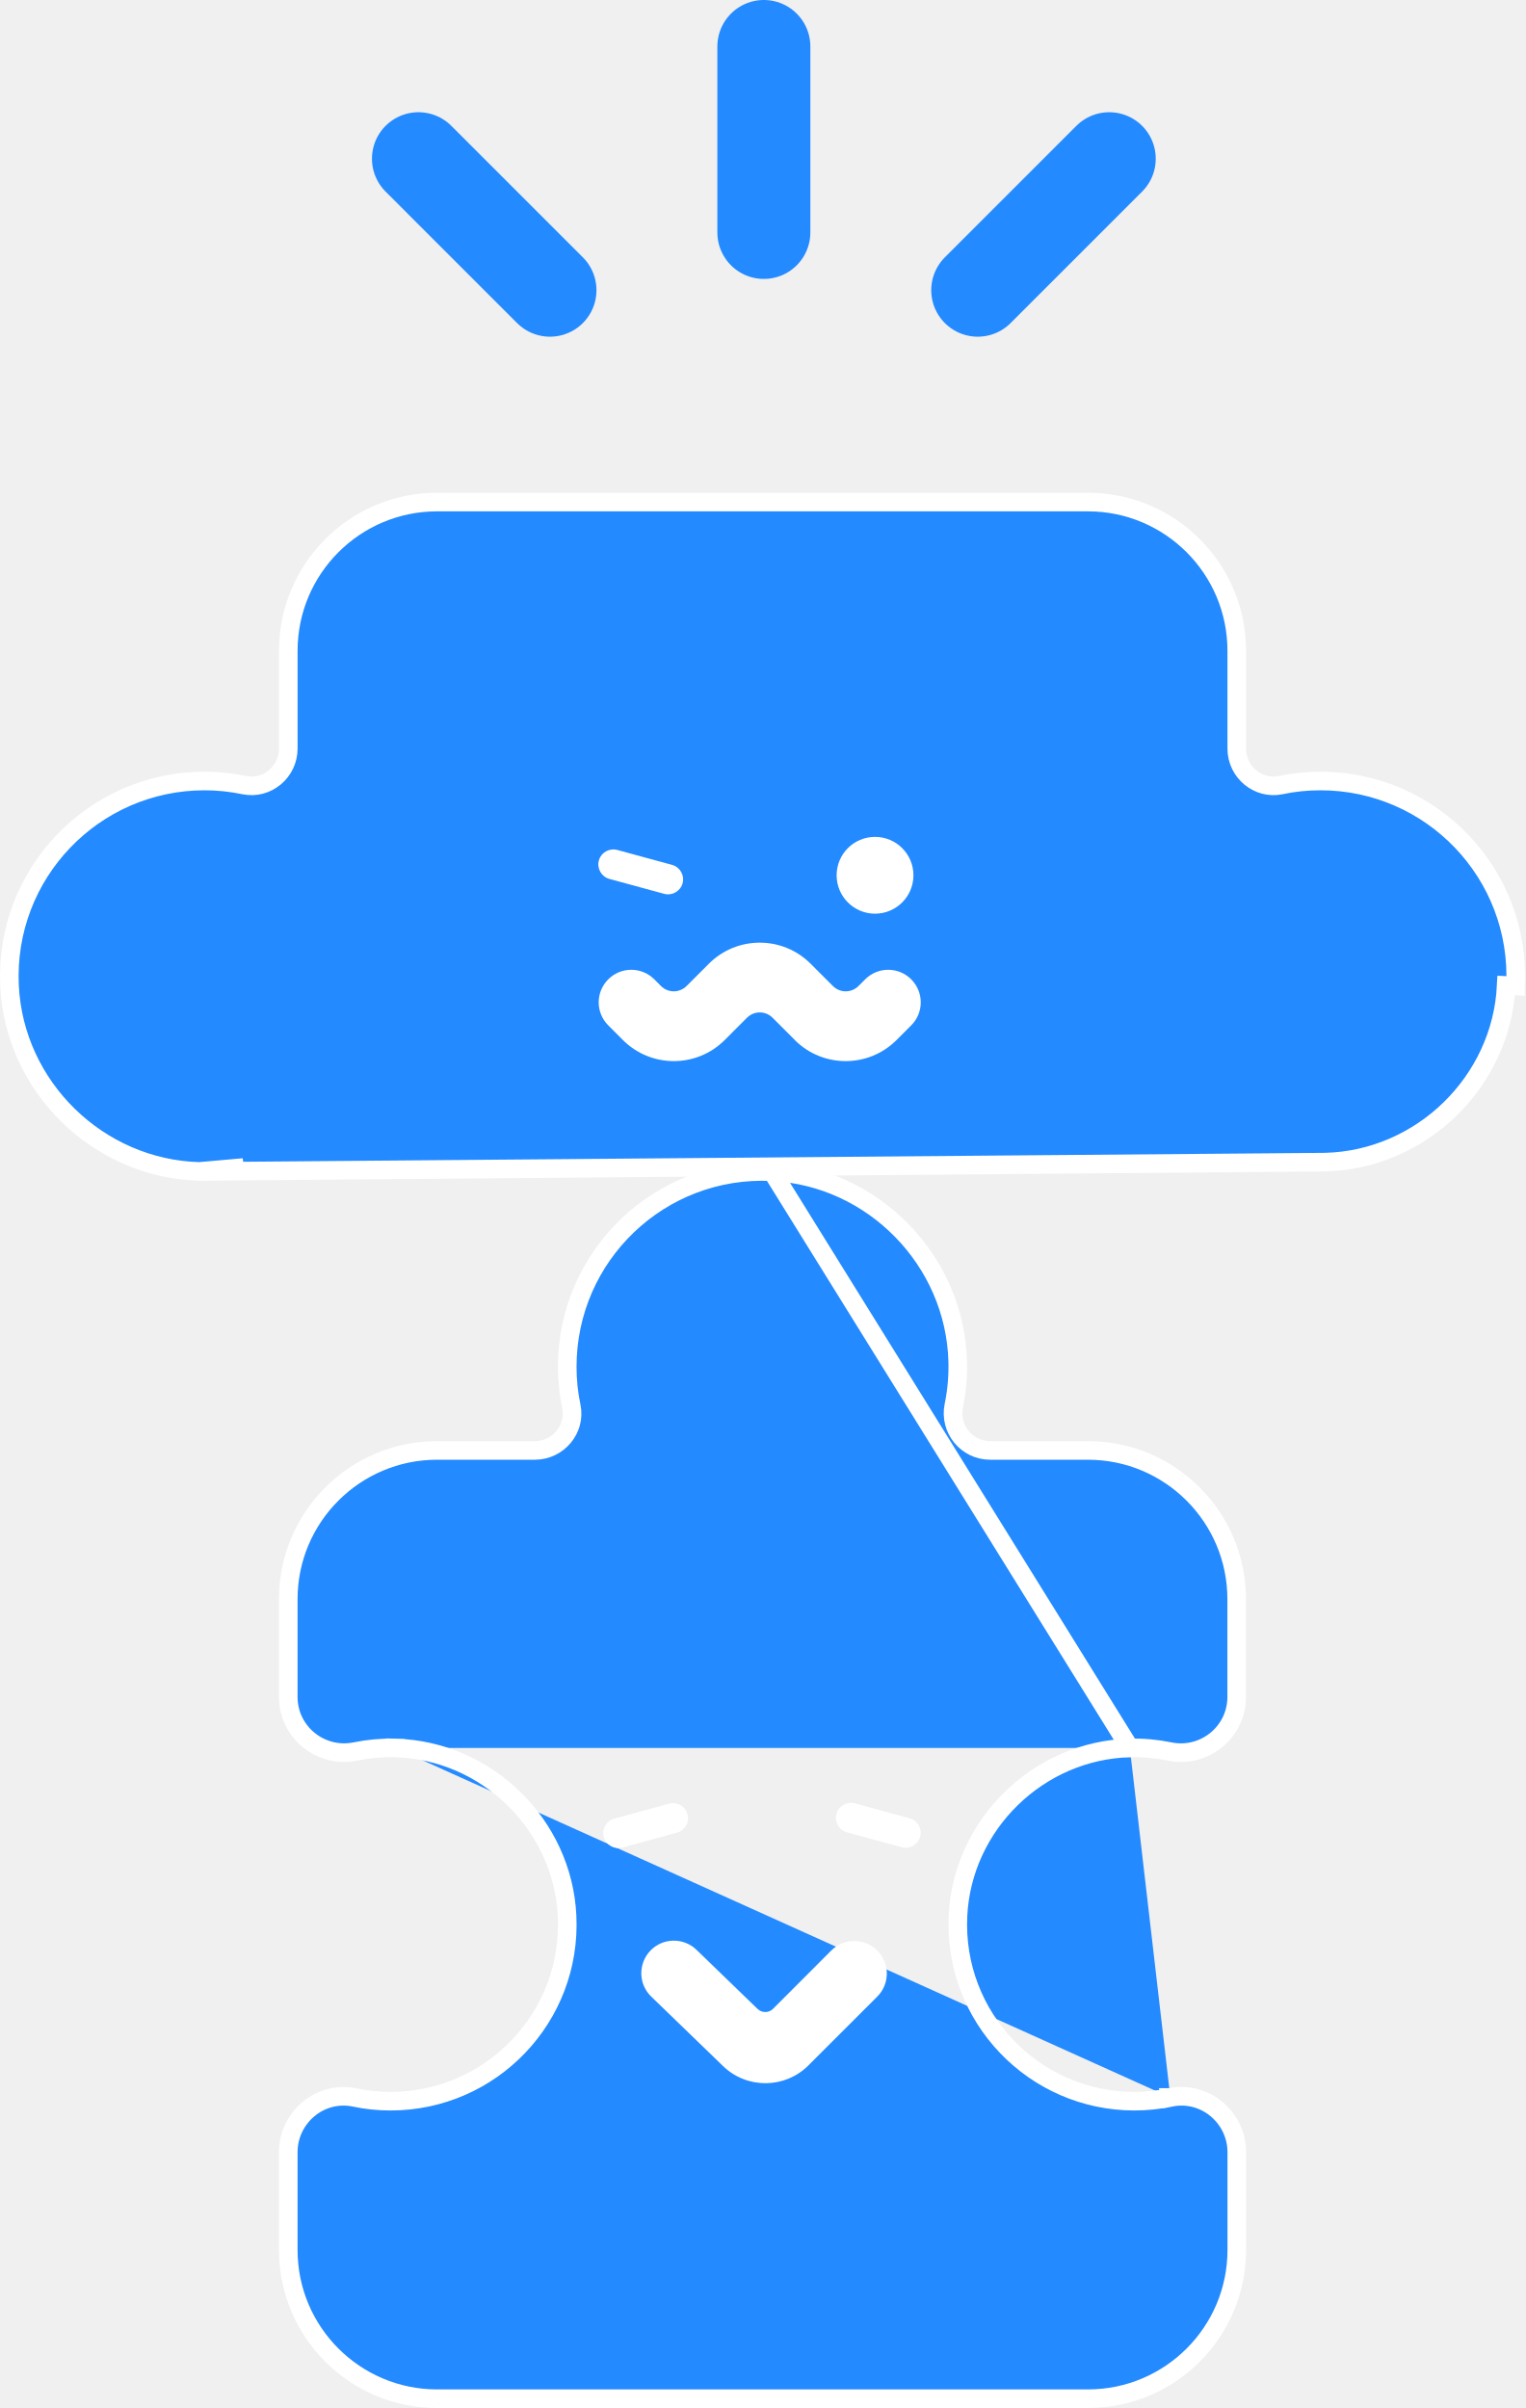
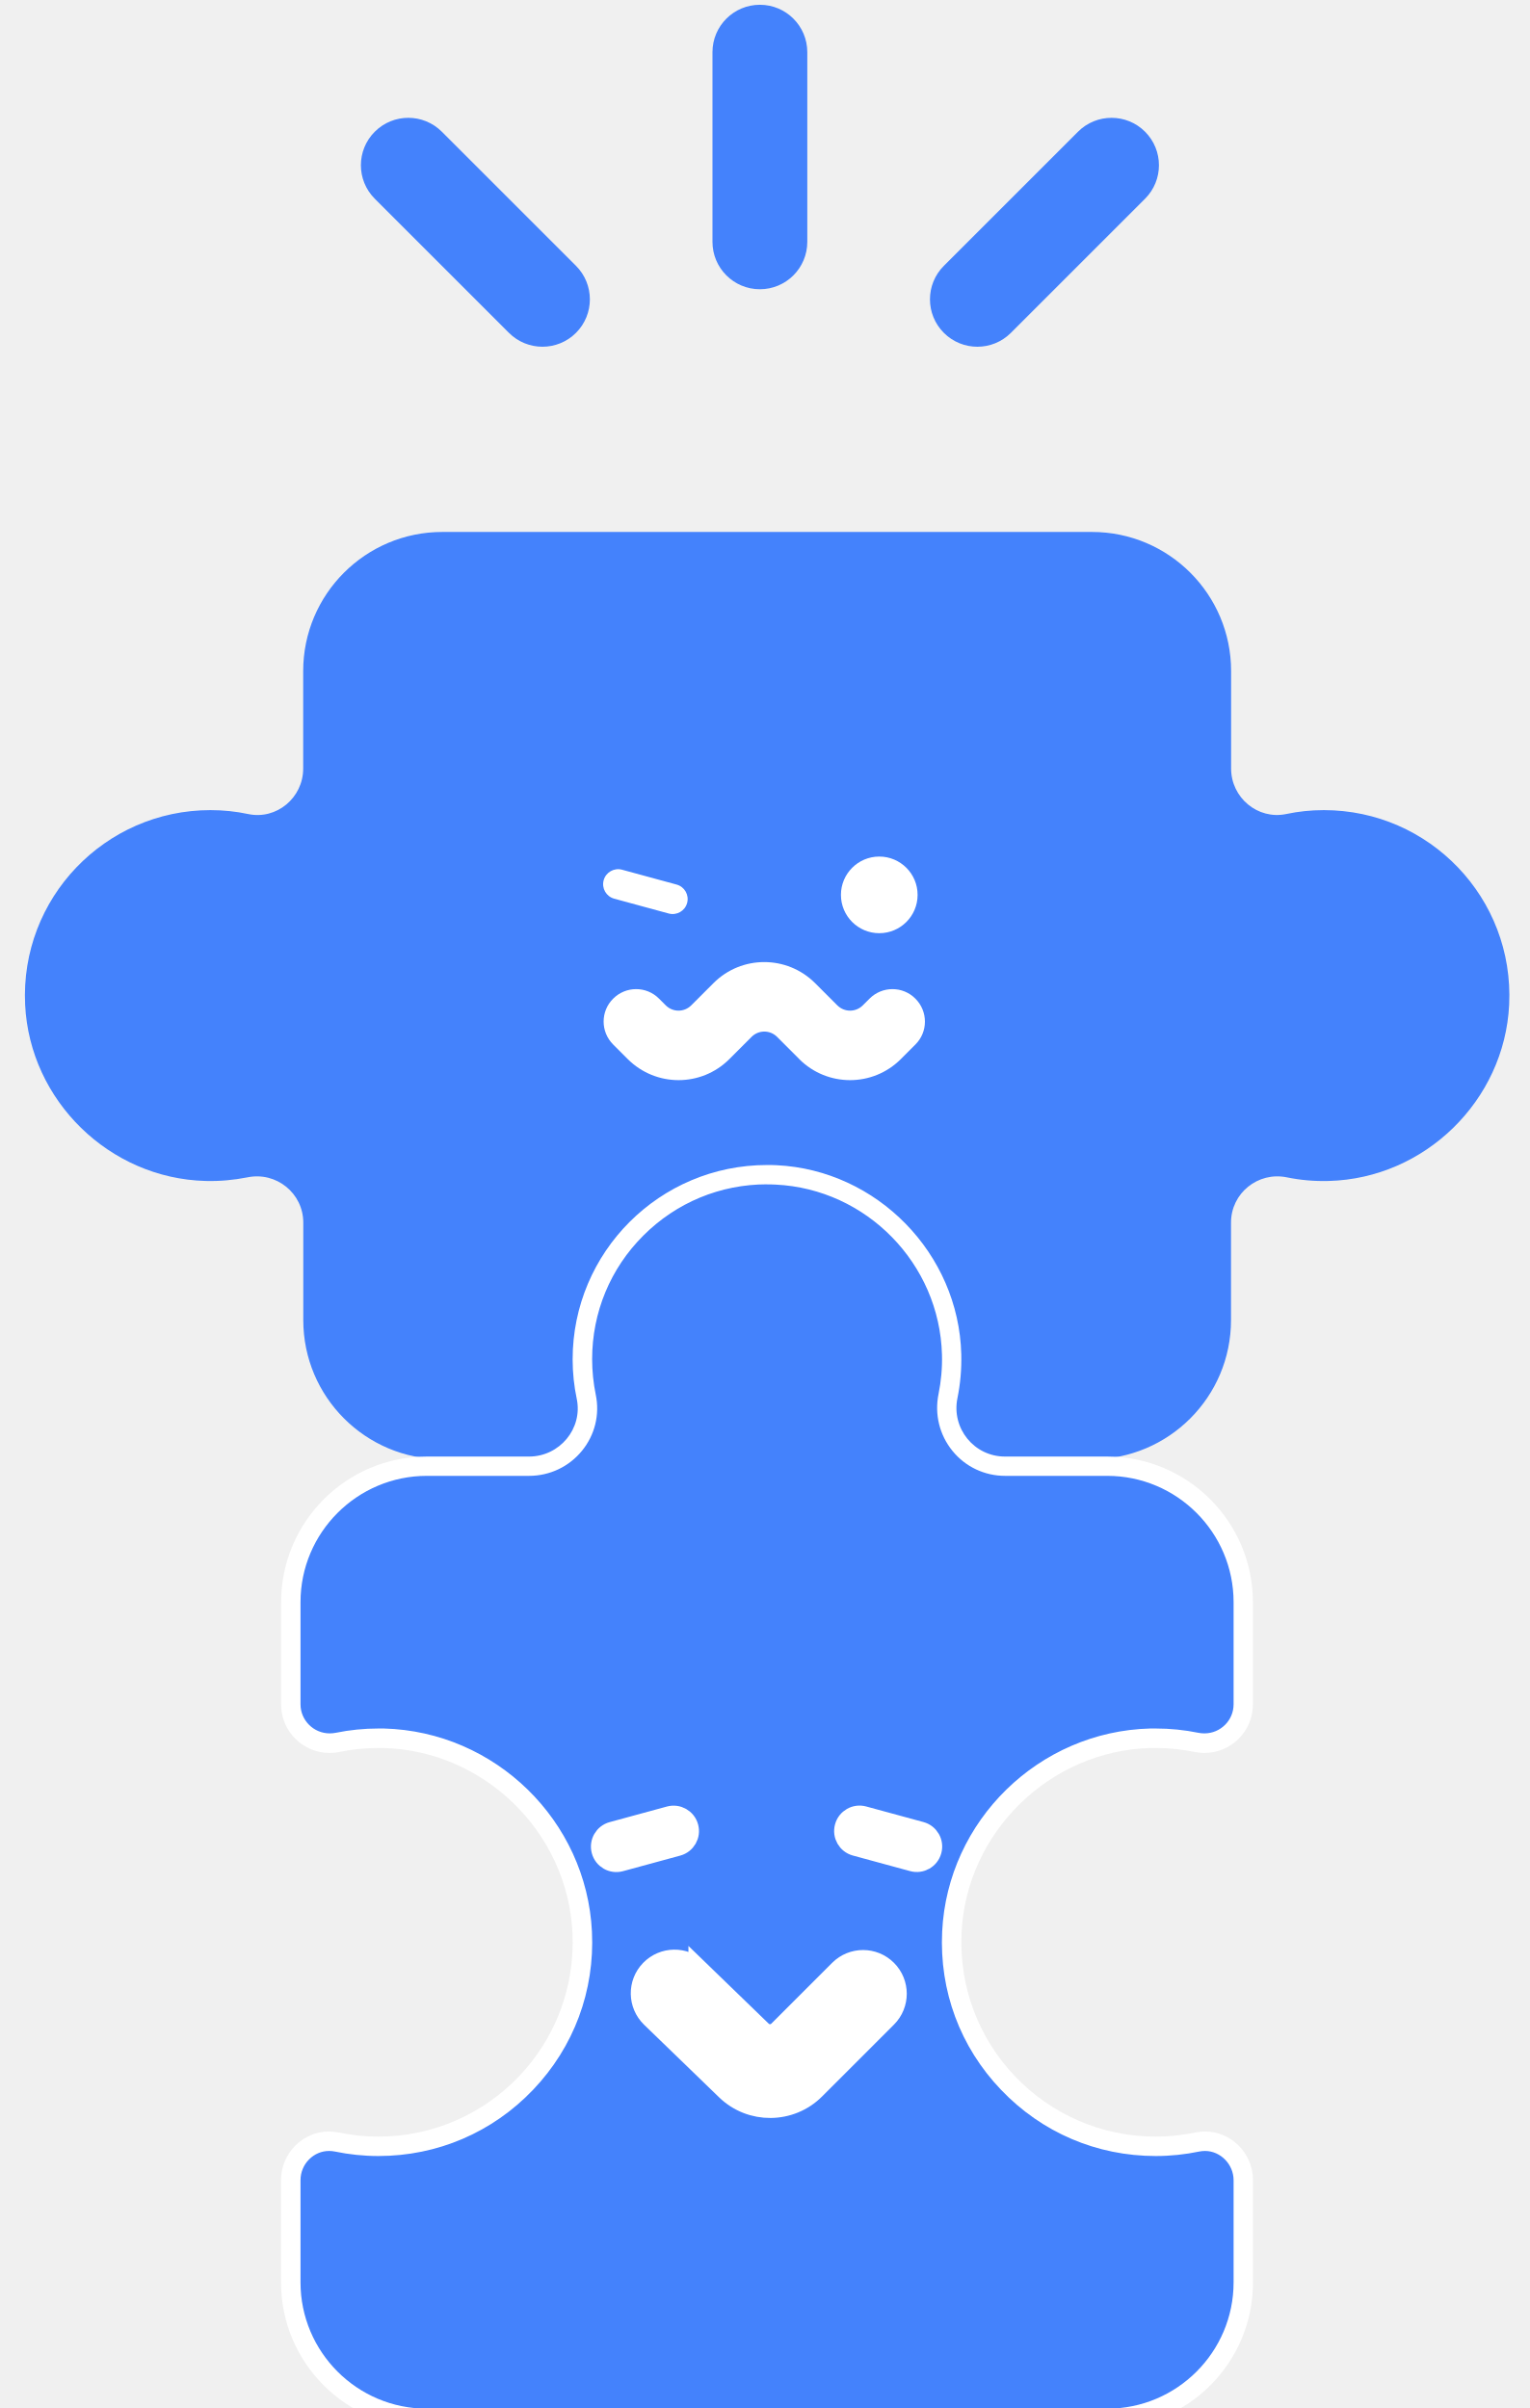
- <svg xmlns="http://www.w3.org/2000/svg" width="164" height="259" viewBox="0 0 164 259" fill="none">
-   <path d="M21.447 125.997L21.447 125.997C10.575 125.713 1.55 116.909 1.025 106.043L1.025 106.043C0.447 93.979 10.054 84.003 22.003 84.003C23.465 84.003 24.892 84.161 26.264 84.444L26.267 84.444C28.693 84.95 31.002 83.041 31.002 80.513V70.001C31.002 61.169 38.169 54 47.001 54H116.998C125.83 54 132.997 61.169 132.997 70.001V80.513C132.997 83.041 135.305 84.949 137.731 84.445C139.112 84.15 140.541 84.003 141.997 84.003C153.944 84.003 163.562 93.968 162.974 106.043C162.974 106.044 162.974 106.044 162.974 106.044L161.976 105.995C161.476 116.336 152.876 124.727 142.527 124.997L21.447 125.997ZM21.447 125.997C23.074 126.039 24.66 125.892 26.185 125.576L21.447 125.997Z" fill="#238AFF" stroke="white" stroke-width="2" />
-   <path d="M94.099 98.274C96.38 98.274 98.229 96.425 98.229 94.144C98.229 91.863 96.38 90.014 94.099 90.014C91.818 90.014 89.969 91.863 89.969 94.144C89.969 96.425 91.818 98.274 94.099 98.274Z" fill="white" />
-   <path d="M85.479 111.866L83.079 109.465C82.319 108.705 81.09 108.705 80.329 109.465L77.93 111.866C74.91 114.886 70.01 114.886 66.99 111.866L65.41 110.286C64.04 108.915 64.04 106.705 65.41 105.335C66.78 103.965 68.99 103.965 70.36 105.335L71.08 106.055C71.84 106.815 73.07 106.815 73.83 106.055L76.23 103.655C79.25 100.635 84.149 100.635 87.169 103.655L89.569 106.055C90.329 106.815 91.559 106.815 92.319 106.055L93.039 105.335C94.409 103.965 96.619 103.965 97.989 105.335C99.359 106.705 99.359 108.915 97.989 110.286L96.409 111.866C93.389 114.886 88.489 114.886 85.469 111.866H85.479Z" fill="white" />
-   <path d="M72.264 93.021L66.388 91.421C65.525 91.186 64.635 91.693 64.4 92.553C64.166 93.414 64.676 94.302 65.539 94.537L71.415 96.137C72.279 96.372 73.168 95.865 73.403 95.005C73.637 94.144 73.127 93.256 72.264 93.021Z" fill="white" />
-   <path d="M121.496 188.006C122.965 187.969 124.395 188.102 125.767 188.386L125.768 188.386C129.495 189.153 132.99 186.324 132.99 182.517V172.006C132.99 163.174 125.822 156.006 116.99 156.006H106.48C103.948 156.006 102.057 153.682 102.569 151.188C102.885 149.663 103.032 148.077 102.99 146.449L102.99 146.449C102.706 135.577 93.903 126.551 83.039 126.026L121.496 188.006ZM121.496 188.006L121.496 188.007C111.668 188.263 103.493 196.24 103.019 206.056C102.497 216.974 111.189 225.999 122 225.999C123.317 225.999 124.609 225.857 125.856 225.6M121.496 188.006L83.038 126.026C70.964 125.438 61 135.057 61 147.005C61 148.461 61.147 149.891 61.441 151.272C61.946 153.698 60.038 156.006 57.51 156.006H47C38.168 156.006 31 163.174 31 172.006V182.517C31 186.328 34.498 189.141 38.219 188.387L38.223 188.386C39.598 188.102 41.031 187.969 42.504 188.007M125.856 225.6C125.857 225.6 125.857 225.599 125.858 225.599L126.06 226.579L125.856 225.6C125.856 225.6 125.856 225.6 125.856 225.6ZM125.856 225.6C129.569 224.826 133 227.737 133 231.489V241.999C133 250.832 125.832 258 117 258H47C38.168 258 31 250.832 31 241.999V231.489C31 227.737 34.431 224.826 38.144 225.6L38.149 225.601C39.387 225.865 40.677 225.999 42 225.999C52.812 225.999 61.513 216.983 60.981 206.056L60.981 206.056C60.507 196.24 52.332 188.263 42.504 188.007M42.504 188.007L42.53 187.007L42.504 188.007C42.504 188.007 42.504 188.007 42.504 188.007Z" fill="#238AFF" stroke="white" stroke-width="2" />
-   <path d="M74.9 209.718L81.469 216.078C81.939 216.528 82.68 216.518 83.129 216.068L89.389 209.798C90.76 208.428 92.969 208.428 94.34 209.798C95.71 211.168 95.71 213.378 94.34 214.748L86.939 222.148C84.409 224.678 80.32 224.708 77.749 222.218L70.029 214.748C68.639 213.408 68.609 211.188 69.95 209.798C71.29 208.408 73.51 208.378 74.9 209.718Z" fill="white" />
-   <path d="M97.811 195.567L91.935 193.968C91.071 193.733 90.182 194.24 89.947 195.1C89.713 195.961 90.223 196.849 91.086 197.084L96.962 198.684C97.826 198.919 98.715 198.412 98.95 197.551C99.184 196.691 98.674 195.802 97.811 195.567Z" fill="white" />
-   <path d="M71.947 194.005L66.07 195.605C65.207 195.84 64.697 196.728 64.932 197.589C65.166 198.449 66.056 198.956 66.919 198.721L72.795 197.121C73.658 196.886 74.168 195.998 73.934 195.138C73.7 194.277 72.81 193.77 71.947 194.005Z" fill="white" />
-   <path d="M82.143 25L82.143 5" stroke="#238AFF" stroke-width="10" stroke-linecap="round" />
-   <path d="M59.142 31.213L45 17.071" stroke="#238AFF" stroke-width="10" stroke-linecap="round" />
-   <path d="M105.143 31.213L119.285 17.071" stroke="#238AFF" stroke-width="10" stroke-linecap="round" />
+ <svg xmlns="http://www.w3.org/2000/svg" id="_레이어_1" data-name="레이어 1" viewBox="0 0 160 252">
+   <g>
+     <path d="M21.51,123.59c1.5.04,2.97-.1,4.38-.38,3.02-.62,5.84,1.67,5.84,4.74v10.2c0,8.04,6.52,14.56,14.56,14.56h10.03c2.98,0,5.27-2.67,4.79-5.61-.22-1.34-.3-2.73-.23-4.16.52-9.87,8.65-17.94,18.53-18.36,11.11-.47,20.26,8.39,20.26,19.39,0,1.05-.09,2.08-.25,3.08-.48,2.95,1.7,5.66,4.69,5.66h10.12c8.04,0,14.56-6.52,14.56-14.56v-10.2c0-3.08,2.82-5.36,5.84-4.74,1.41.29,2.87.42,4.38.38,10.04-.26,18.39-8.4,18.88-18.44.54-11.16-8.35-20.37-19.39-20.37-1.35,0-2.67.14-3.94.41-2.98.62-5.76-1.72-5.76-4.76v-10.2c0-8.04-6.52-14.56-14.56-14.56H46.28c-8.04,0-14.56,6.52-14.56,14.56v10.2c0,3.05-2.78,5.39-5.76,4.76-1.27-.27-2.59-.41-3.94-.41-11.04,0-19.93,9.22-19.39,20.37.49,10.04,8.83,18.18,18.88,18.44Z" fill="#4482fc" />
+     <circle cx="91.99" cy="93.65" r="4.01" fill="#fff" />
+     <path d="M83.63,110.84l-2.33-2.33c-.74-.74-1.93-.74-2.67,0l-2.33,2.33c-2.93,2.93-7.68,2.93-10.62,0l-1.53-1.53c-1.33-1.33-1.33-3.48,0-4.8h0c1.33-1.33,3.48-1.33,4.8,0l.7.7c.74.74,1.93.74,2.67,0l2.33-2.33c2.93-2.93,7.68-2.93,10.62,0l2.33,2.33c.74.74,1.93.74,2.67,0l.7-.7c1.33-1.33,3.48-1.33,4.8,0h0c1.33,1.33,1.33,3.48,0,4.8l-1.53,1.53c-2.93,2.93-7.68,2.93-10.62,0Z" fill="#fff" />
+     <rect x="62.99" y="91.74" width="9.05" height="3.14" rx="1.57" ry="1.57" transform="translate(26.89 -14.46) rotate(15.23)" fill="#fff" />
+   </g>
+   <g>
+     <g>
+       <g>
+         <path d="M44.66,253.11c-7.85,0-14.24-6.39-14.24-14.24v-10.69c0-2.25,1.8-4.08,4-4.08.27,0,.54.03.81.08,1.42.3,2.88.45,4.34.45,5.9,0,11.39-2.35,15.46-6.63,4.07-4.27,6.15-9.88,5.87-15.79-.54-11.09-9.66-20-20.77-20.29-.19,0-.37,0-.56,0-1.43,0-2.86.14-4.25.43-.28.06-.56.09-.84.09-2.24,0-4.06-1.82-4.06-4.06v-10.69c0-7.85,6.39-14.24,14.24-14.24h10.69c1.86,0,3.59-.83,4.76-2.27,1.15-1.41,1.59-3.23,1.22-5-.27-1.29-.4-2.61-.4-3.92,0-10.65,8.67-19.32,19.32-19.32.32,0,.64,0,.96.02,10.03.49,18.09,8.74,18.35,18.79.04,1.46-.09,2.93-.38,4.36-.37,1.81.08,3.67,1.25,5.1,1.16,1.42,2.88,2.24,4.72,2.24h10.69c7.85,0,14.24,6.39,14.24,14.24v10.69c0,2.24-1.82,4.06-4.06,4.06-.28,0-.56-.03-.84-.08-1.39-.29-2.83-.43-4.25-.43-.19,0-.37,0-.56,0-11.11.29-20.23,9.2-20.77,20.29-.29,5.91,1.8,11.52,5.87,15.79,4.07,4.27,9.56,6.63,15.46,6.63,1.46,0,2.92-.15,4.34-.45.27-.06.54-.08.81-.08,2.21,0,4,1.83,4,4.08v10.69c0,7.85-6.39,14.24-14.24,14.24H44.66Z" fill="#4482fc" />
+         <path d="M80.25,123.95c.3,0,.61,0,.91.02,9.5.46,17.14,8.28,17.39,17.8.04,1.39-.09,2.78-.36,4.12-.43,2.11.1,4.28,1.46,5.95,1.35,1.66,3.36,2.61,5.5,2.61h10.69c7.29,0,13.22,5.93,13.22,13.22v10.69c0,1.68-1.37,3.04-3.05,3.04-.21,0-.42-.02-.63-.06-1.46-.3-2.96-.45-4.46-.45-.2,0-.39,0-.59,0-11.64.3-21.2,9.64-21.76,21.26-.3,6.19,1.88,12.07,6.15,16.54,4.27,4.48,10.02,6.94,16.2,6.94,1.53,0,3.06-.16,4.55-.47.2-.04.4-.06.6-.06,1.62,0,2.99,1.4,2.99,3.06v10.69c0,7.29-5.93,13.22-13.22,13.22H44.66c-7.29,0-13.22-5.93-13.22-13.22v-10.69c0-.82.32-1.6.9-2.18.57-.57,1.31-.88,2.09-.88.2,0,.4.02.6.06,1.49.31,3.02.47,4.55.47,6.18,0,11.94-2.47,16.2-6.94,4.26-4.47,6.45-10.35,6.15-16.54-.56-11.62-10.12-20.95-21.76-21.26-.2,0-.39,0-.59,0-1.5,0-3,.15-4.46.45-.21.04-.42.06-.63.06-1.68,0-3.05-1.37-3.05-3.04v-10.69c0-7.29,5.93-13.22,13.22-13.22h10.69c2.16,0,4.19-.96,5.55-2.64,1.34-1.65,1.86-3.78,1.43-5.85-.25-1.22-.38-2.47-.38-3.72,0-4.89,1.9-9.49,5.36-12.94,3.46-3.46,8.05-5.36,12.94-5.36h0M80.25,121.92c-11.23,0-20.34,9.11-20.34,20.34,0,1.42.15,2.8.43,4.13.65,3.12-1.8,6.04-4.99,6.04h-10.69c-8.42,0-15.25,6.83-15.25,15.25v10.69c0,2.87,2.34,5.08,5.08,5.08.34,0,.69-.03,1.04-.11,1.31-.27,2.66-.41,4.05-.41.18,0,.36,0,.53,0,10.53.27,19.27,8.8,19.78,19.32.57,11.69-8.75,21.35-20.32,21.35-1.42,0-2.8-.15-4.13-.43-.34-.07-.68-.11-1.02-.11-2.71,0-5.02,2.26-5.02,5.1v10.69c0,8.42,6.83,15.25,15.25,15.25h71.19c8.43,0,15.25-6.83,15.25-15.25v-10.69c0-2.84-2.31-5.1-5.02-5.1-.33,0-.67.03-1.02.11-1.33.28-2.71.43-4.13.43-11.57,0-20.88-9.66-20.32-21.35.51-10.52,9.25-19.05,19.78-19.32.18,0,.36,0,.53,0,1.39,0,2.74.14,4.05.41.35.07.7.11,1.04.11,2.74,0,5.08-2.21,5.08-5.08v-10.69c0-8.42-6.83-15.25-15.25-15.25h-10.69c-3.23,0-5.62-2.96-4.97-6.12.3-1.48.44-3.01.4-4.59-.27-10.53-8.8-19.27-19.32-19.78-.34-.02-.68-.02-1.01-.02h0Z" fill="#fff" />
+       </g>
+       <path d="M73.04,206.04l6.68,6.47c.47.46,1.23.45,1.69-.01l6.37-6.37c1.39-1.39,3.64-1.39,5.03,0h0c1.39,1.39,1.39,3.64,0,5.03l-7.52,7.52c-2.57,2.57-6.74,2.61-9.35.08l-7.85-7.6c-1.41-1.37-1.45-3.62-.08-5.03h0c1.37-1.41,3.62-1.45,5.03-.08Z" fill="#fff" stroke="#fff" stroke-miterlimit="10" stroke-width="2.03" />
+     </g>
+     <rect x="88.16" y="190.79" width="9.49" height="3.29" rx="1.64" ry="1.64" transform="translate(53.83 -17.65) rotate(15.23)" fill="#fff" stroke="#fff" stroke-miterlimit="10" stroke-width="2.03" />
+     <rect x="62.74" y="190.79" width="9.49" height="3.29" rx="1.64" ry="1.64" transform="translate(-48.19 24.49) rotate(-15.23)" fill="#fff" stroke="#fff" stroke-miterlimit="10" stroke-width="2.03" />
+   </g>
+   <rect x="74.54" y=".5" width="9.92" height="29.77" rx="4.96" ry="4.96" fill="#4482fc" />
+   <rect x="104.31" y="9.43" width="9.92" height="29.77" rx="4.96" ry="4.96" transform="translate(49.2 -70.15) rotate(45)" fill="#4482fc" />
+   <rect x="44.78" y="9.43" width="9.92" height="29.77" rx="4.96" ry="4.96" transform="translate(102.1 6.33) rotate(135)" fill="#4482fc" />
</svg>
